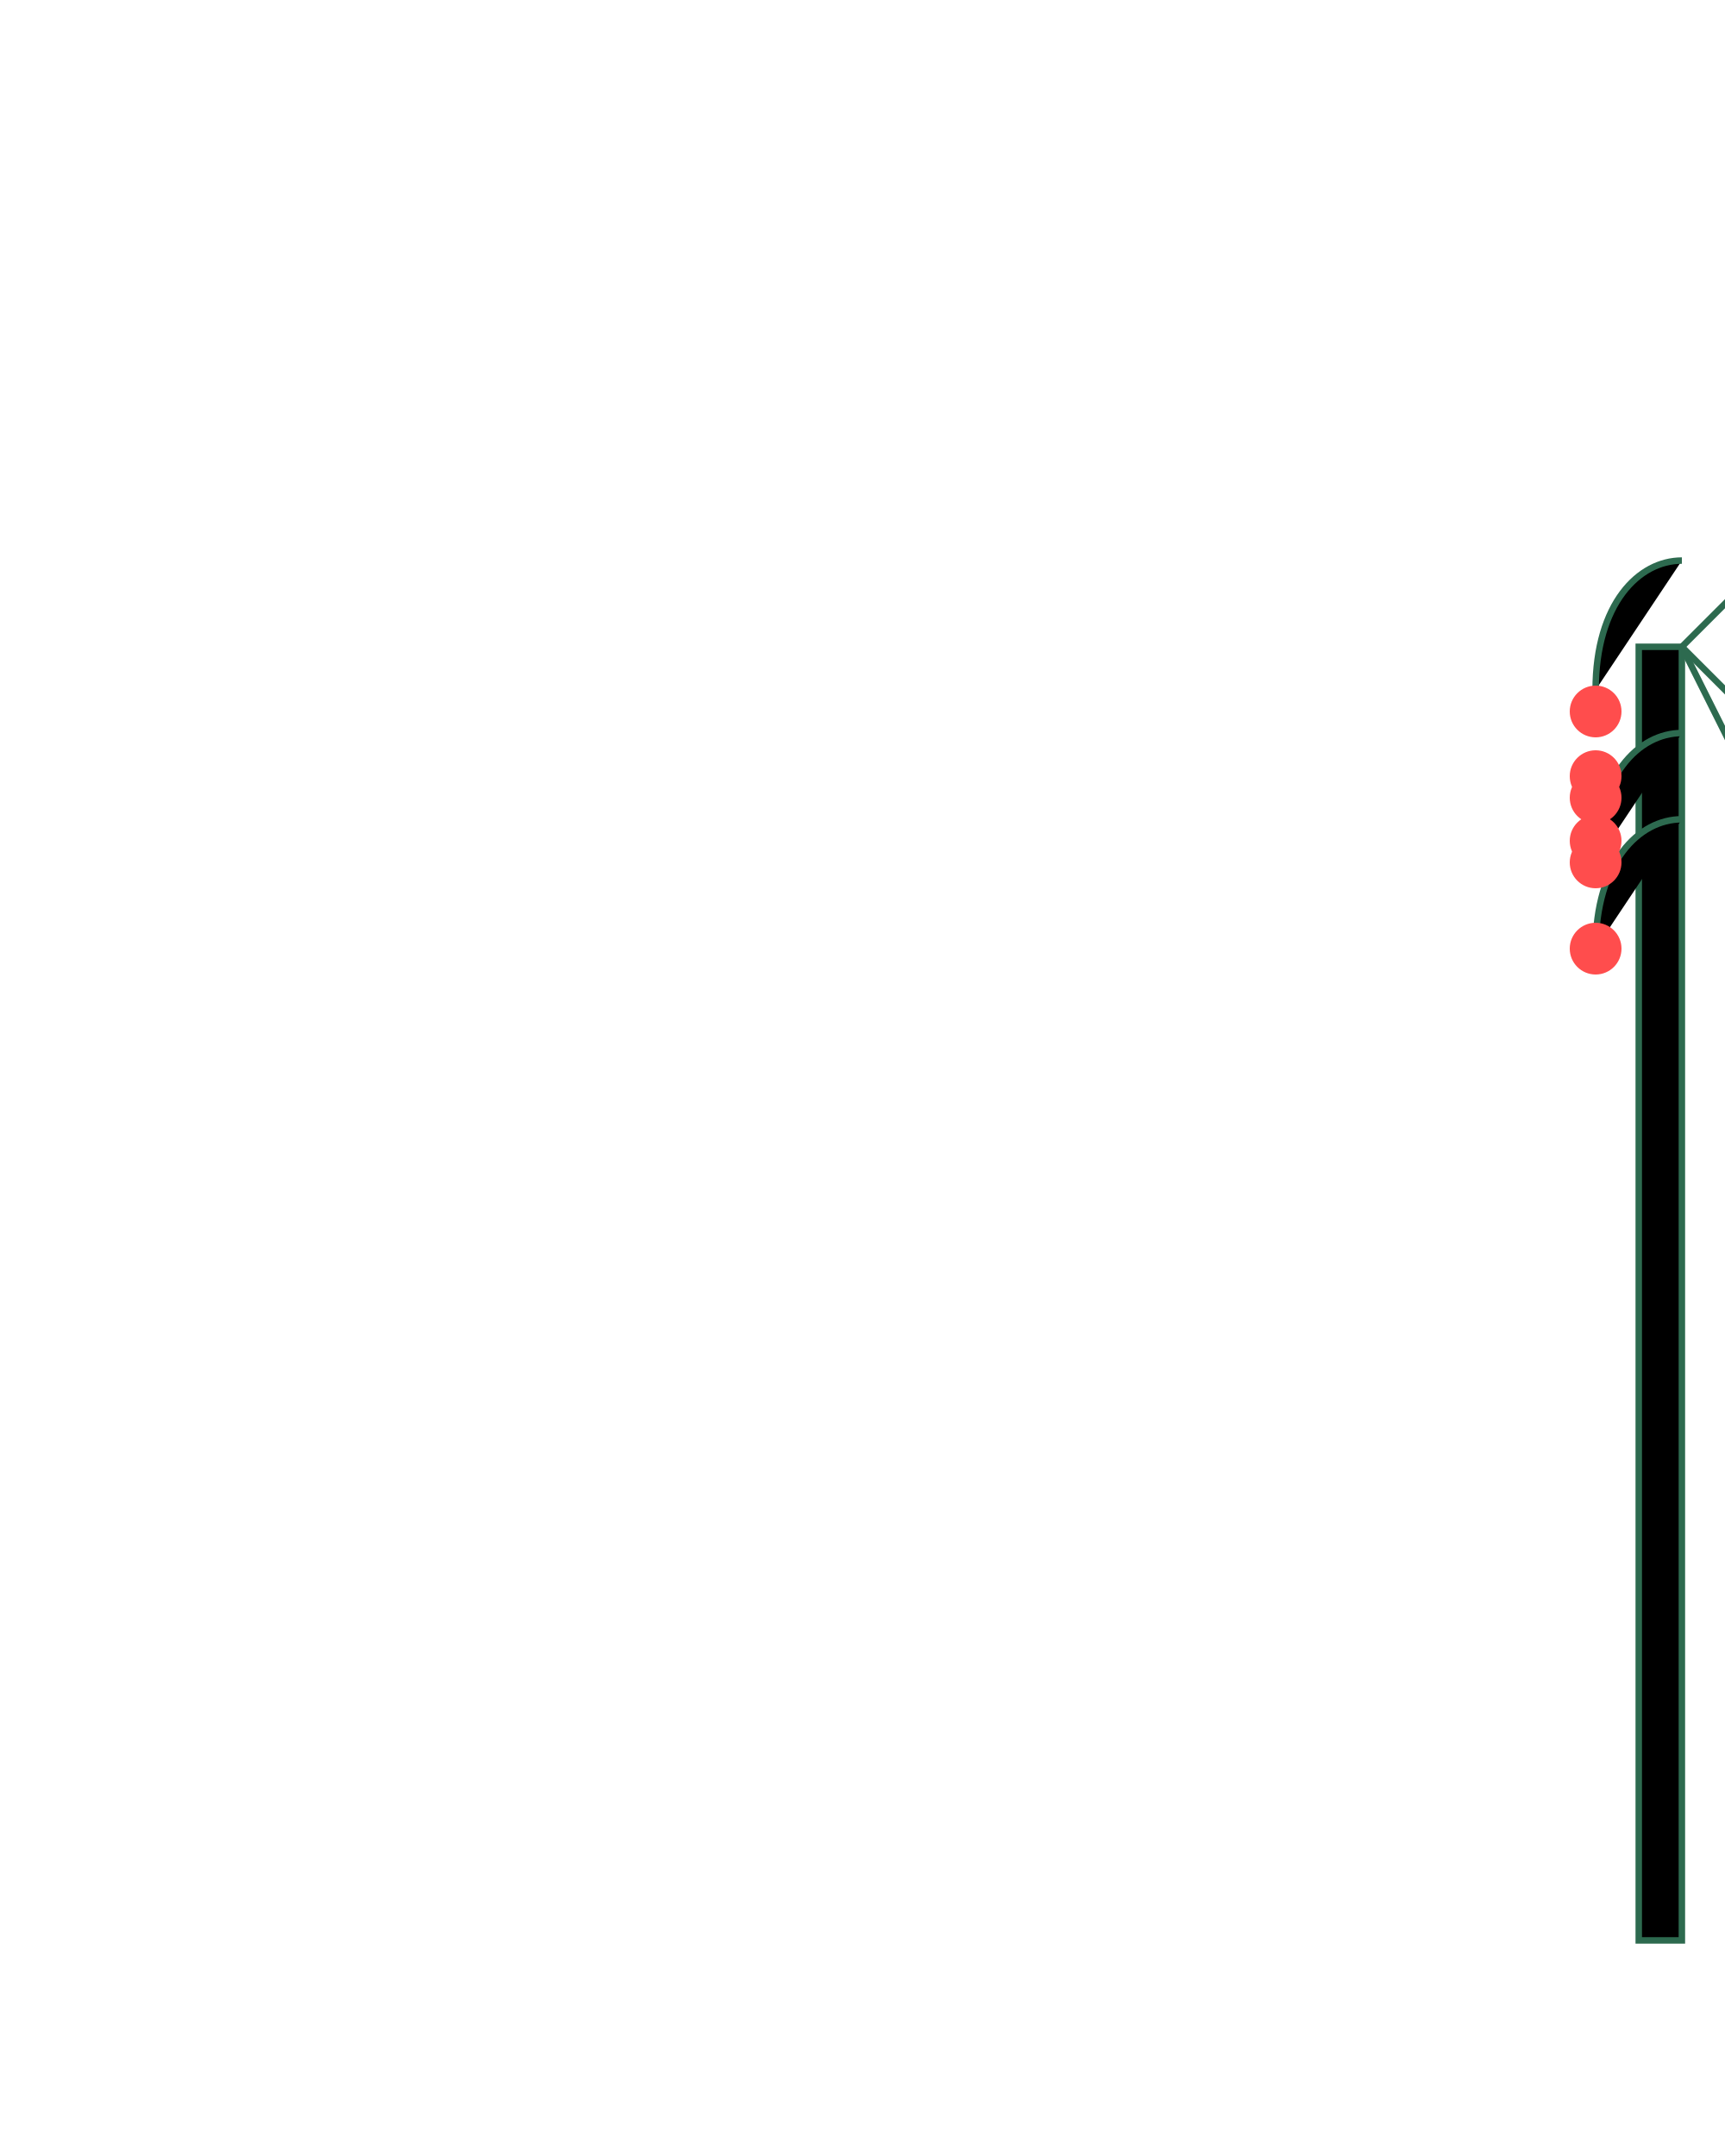
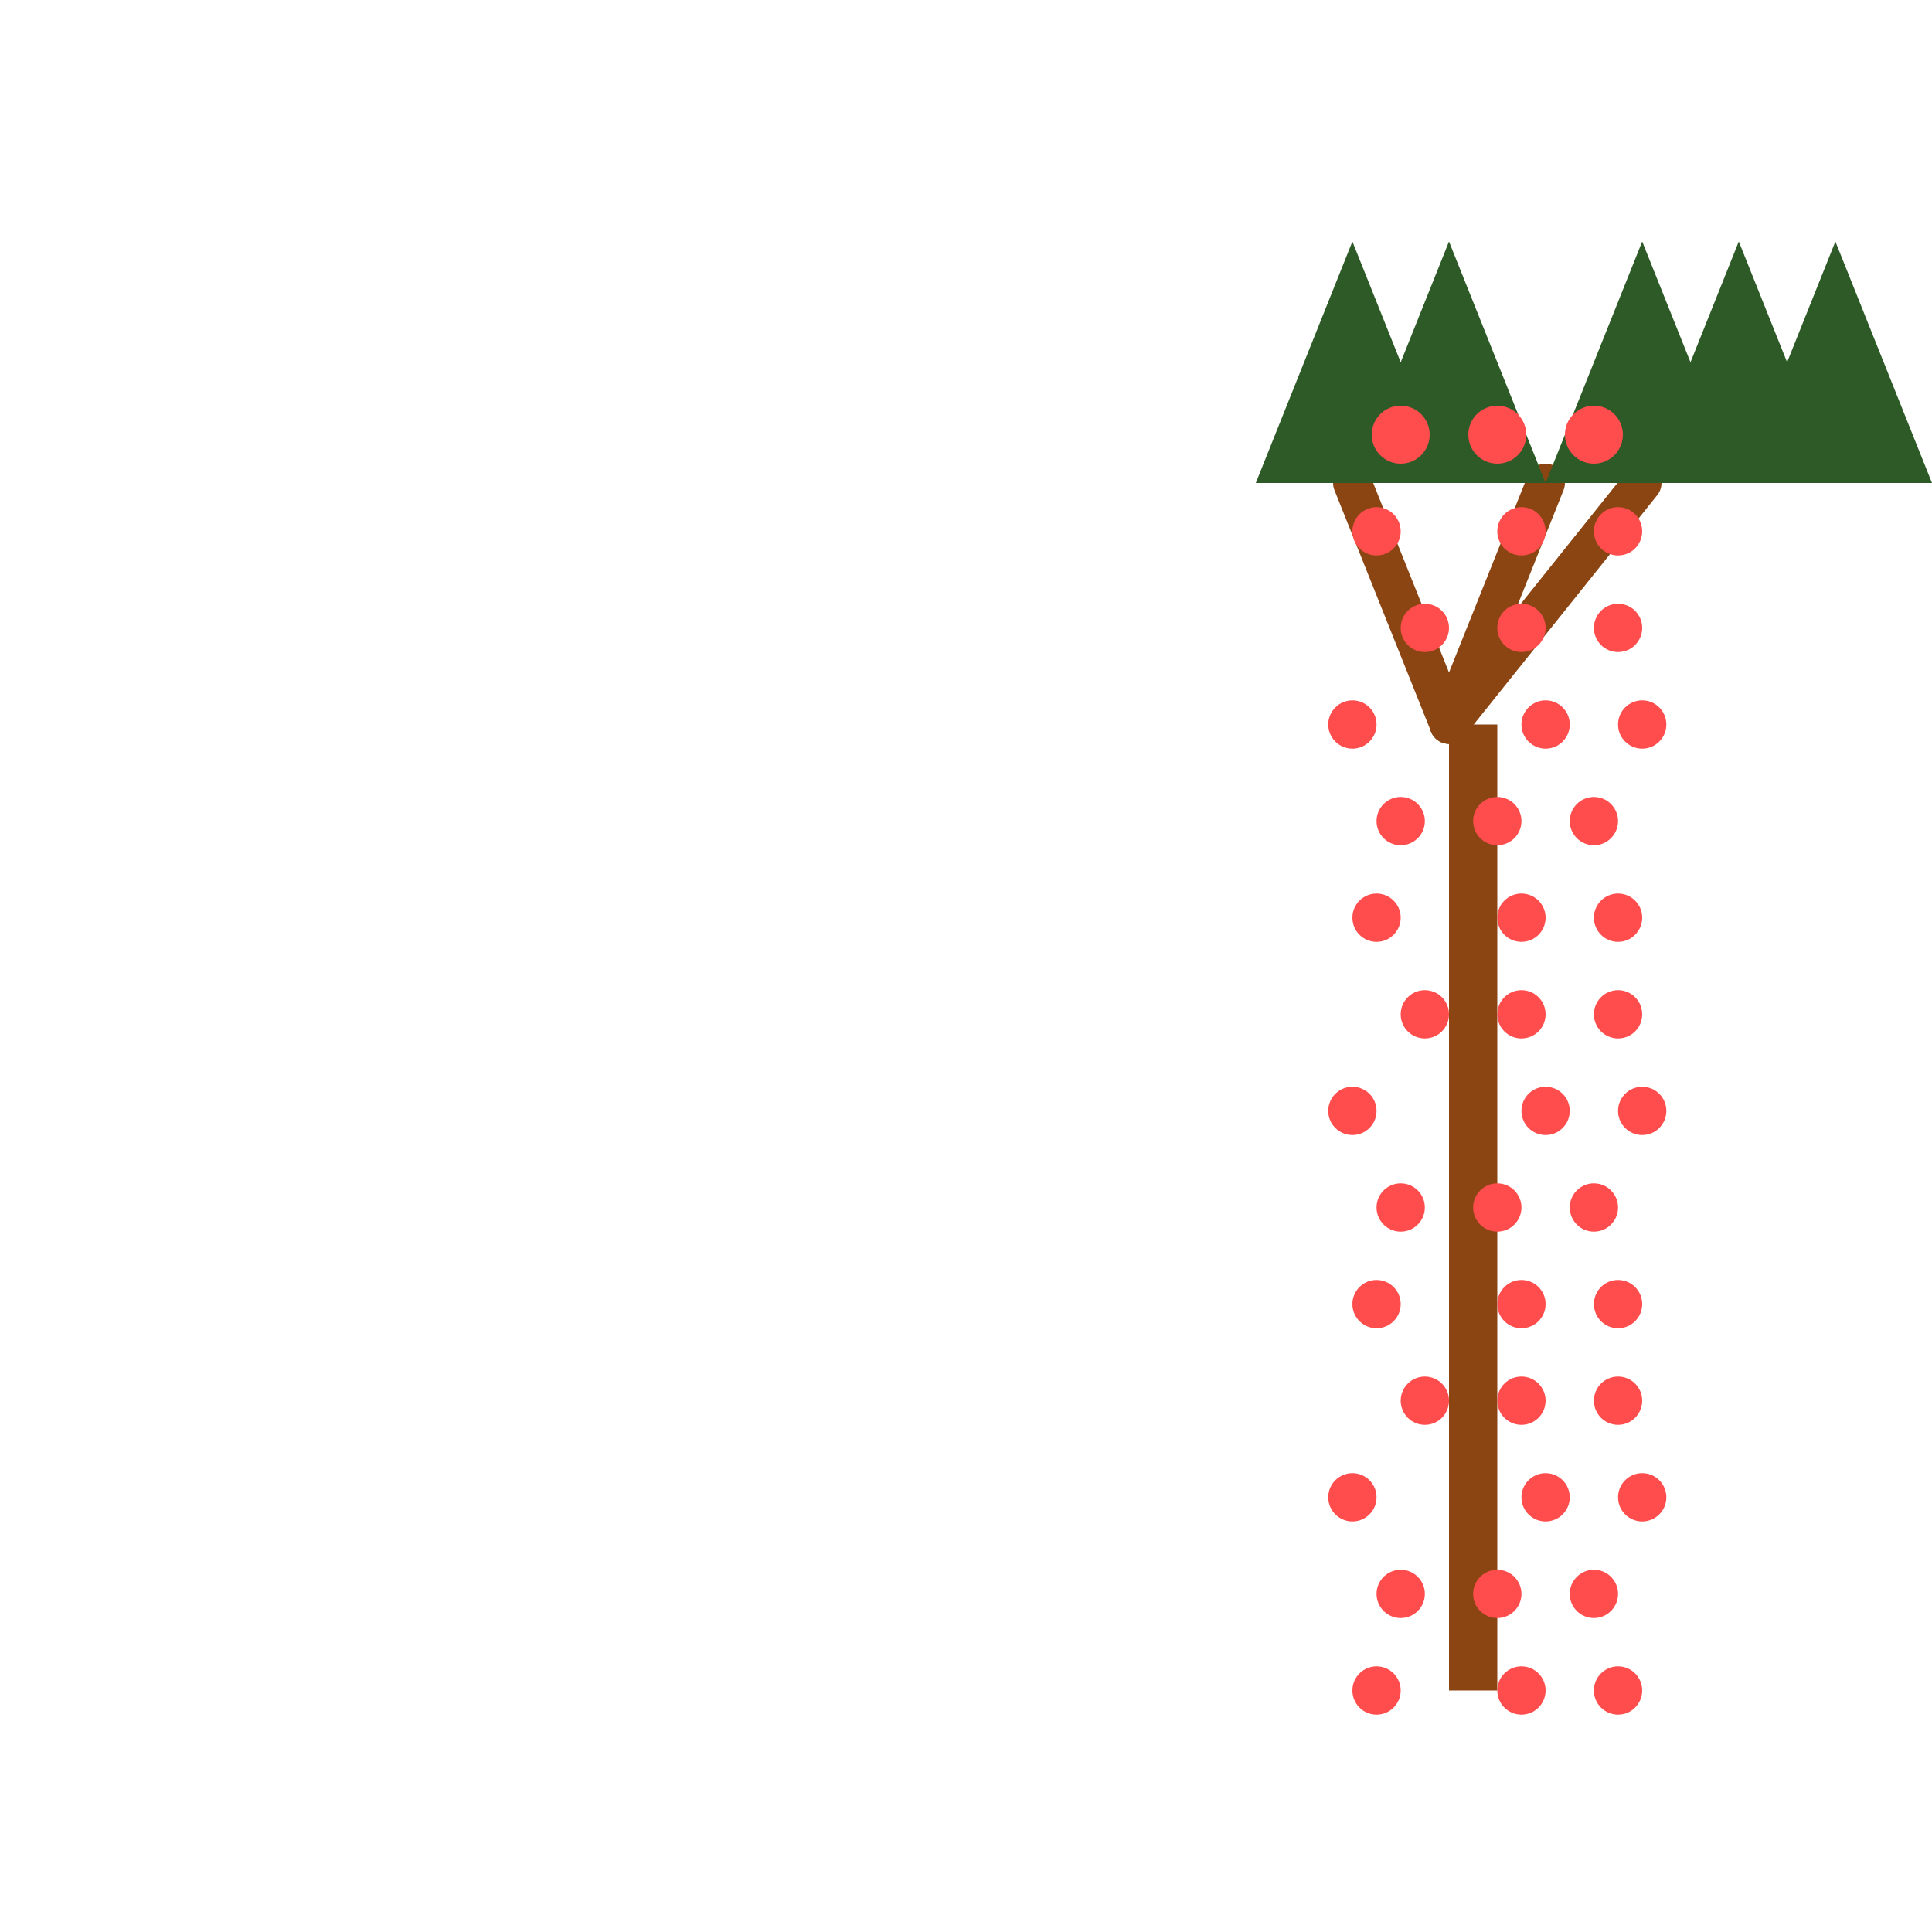
- <svg xmlns="http://www.w3.org/2000/svg" width="400" height="500">
+ <svg xmlns="http://www.w3.org/2000/svg" width="400" height="400">
  <defs>
    <style>
      .apple { fill: #ff4d4d; }
-       .leaf { fill: #2d6a4f; }
-       .stem { stroke: #2d6a4f; stroke-width: 1.5; }
+       .leaf { fill: #2d5a27; }
+       .stem { fill: none; stroke: #2d5a27; stroke-width: 2; }
    </style>
  </defs>
-   <rect x="380" y="150" width="10" height="300" class="stem" />
-   <path d="M390 150 L410 170" class="stem" />
-   <path d="M390 150 L410 130" class="stem" />
-   <path d="M390 150 L410 190" class="stem" />
-   <path d="M390 170 C380 170, 370 180, 370 200" class="stem" />
-   <path d="M390 190 C380 190, 370 200, 370 220" class="stem" />
-   <path d="M390 130 C380 130, 370 140, 370 160" class="stem" />
-   <path d="M410 170 C420 170, 430 180, 430 200" class="stem" />
-   <path d="M410 190 C420 190, 430 200, 430 220" class="stem" />
-   <path d="M410 130 C420 130, 430 140, 430 160" class="stem" />
-   <circle cx="370" cy="180" r="6" class="apple" />
-   <circle cx="370" cy="200" r="6" class="apple" />
-   <circle cx="370" cy="220" r="6" class="apple" />
-   <circle cx="370" cy="195" r="6" class="apple" />
-   <circle cx="430" cy="180" r="6" class="apple" />
-   <circle cx="430" cy="200" r="6" class="apple" />
-   <circle cx="430" cy="220" r="6" class="apple" />
-   <circle cx="430" cy="195" r="6" class="apple" />
-   <circle cx="430" cy="170" r="6" class="apple" />
-   <circle cx="430" cy="190" r="6" class="apple" />
-   <circle cx="430" cy="210" r="6" class="apple" />
-   <circle cx="430" cy="185" r="6" class="apple" />
-   <circle cx="370" cy="165" r="6" class="apple" />
-   <circle cx="370" cy="185" r="6" class="apple" />
+   <rect x="300" y="150" width="10" height="200" fill="#8B4513" />
+   <path d="M300 150 L280 100" stroke="#8B4513" stroke-width="8" stroke-linecap="round" />
+   <path d="M300 150 L320 100" stroke="#8B4513" stroke-width="8" stroke-linecap="round" />
+   <path d="M300 150 L340 100" stroke="#8B4513" stroke-width="8" stroke-linecap="round" />
+   <path d="M280 100 L300 50 L320 100" class="leaf" />
+   <path d="M320 100 L340 50 L360 100" class="leaf" />
+   <path d="M340 100 L360 50 L380 100" class="leaf" />
+   <path d="M300 100 L280 50 L260 100" class="leaf" />
+   <path d="M360 100 L380 50 L400 100" class="leaf" />
+   <circle cx="290" cy="90" r="6" class="apple" />
+   <circle cx="310" cy="90" r="6" class="apple" />
+   <circle cx="330" cy="90" r="6" class="apple" />
+   <circle cx="285" cy="110" r="5" class="apple" />
+   <circle cx="315" cy="110" r="5" class="apple" />
+   <circle cx="335" cy="110" r="5" class="apple" />
+   <circle cx="295" cy="130" r="5" class="apple" />
+   <circle cx="315" cy="130" r="5" class="apple" />
+   <circle cx="335" cy="130" r="5" class="apple" />
+   <circle cx="280" cy="150" r="5" class="apple" />
+   <circle cx="320" cy="150" r="5" class="apple" />
+   <circle cx="340" cy="150" r="5" class="apple" />
+   <circle cx="290" cy="170" r="5" class="apple" />
+   <circle cx="310" cy="170" r="5" class="apple" />
+   <circle cx="330" cy="170" r="5" class="apple" />
+   <circle cx="285" cy="190" r="5" class="apple" />
+   <circle cx="315" cy="190" r="5" class="apple" />
+   <circle cx="335" cy="190" r="5" class="apple" />
+   <circle cx="295" cy="210" r="5" class="apple" />
+   <circle cx="315" cy="210" r="5" class="apple" />
+   <circle cx="335" cy="210" r="5" class="apple" />
+   <circle cx="280" cy="230" r="5" class="apple" />
+   <circle cx="320" cy="230" r="5" class="apple" />
+   <circle cx="340" cy="230" r="5" class="apple" />
+   <circle cx="290" cy="250" r="5" class="apple" />
+   <circle cx="310" cy="250" r="5" class="apple" />
+   <circle cx="330" cy="250" r="5" class="apple" />
+   <circle cx="285" cy="270" r="5" class="apple" />
+   <circle cx="315" cy="270" r="5" class="apple" />
+   <circle cx="335" cy="270" r="5" class="apple" />
+   <circle cx="295" cy="290" r="5" class="apple" />
+   <circle cx="315" cy="290" r="5" class="apple" />
+   <circle cx="335" cy="290" r="5" class="apple" />
+   <circle cx="280" cy="310" r="5" class="apple" />
+   <circle cx="320" cy="310" r="5" class="apple" />
+   <circle cx="340" cy="310" r="5" class="apple" />
+   <circle cx="290" cy="330" r="5" class="apple" />
+   <circle cx="310" cy="330" r="5" class="apple" />
+   <circle cx="330" cy="330" r="5" class="apple" />
+   <circle cx="285" cy="350" r="5" class="apple" />
+   <circle cx="315" cy="350" r="5" class="apple" />
+   <circle cx="335" cy="350" r="5" class="apple" />
</svg>
